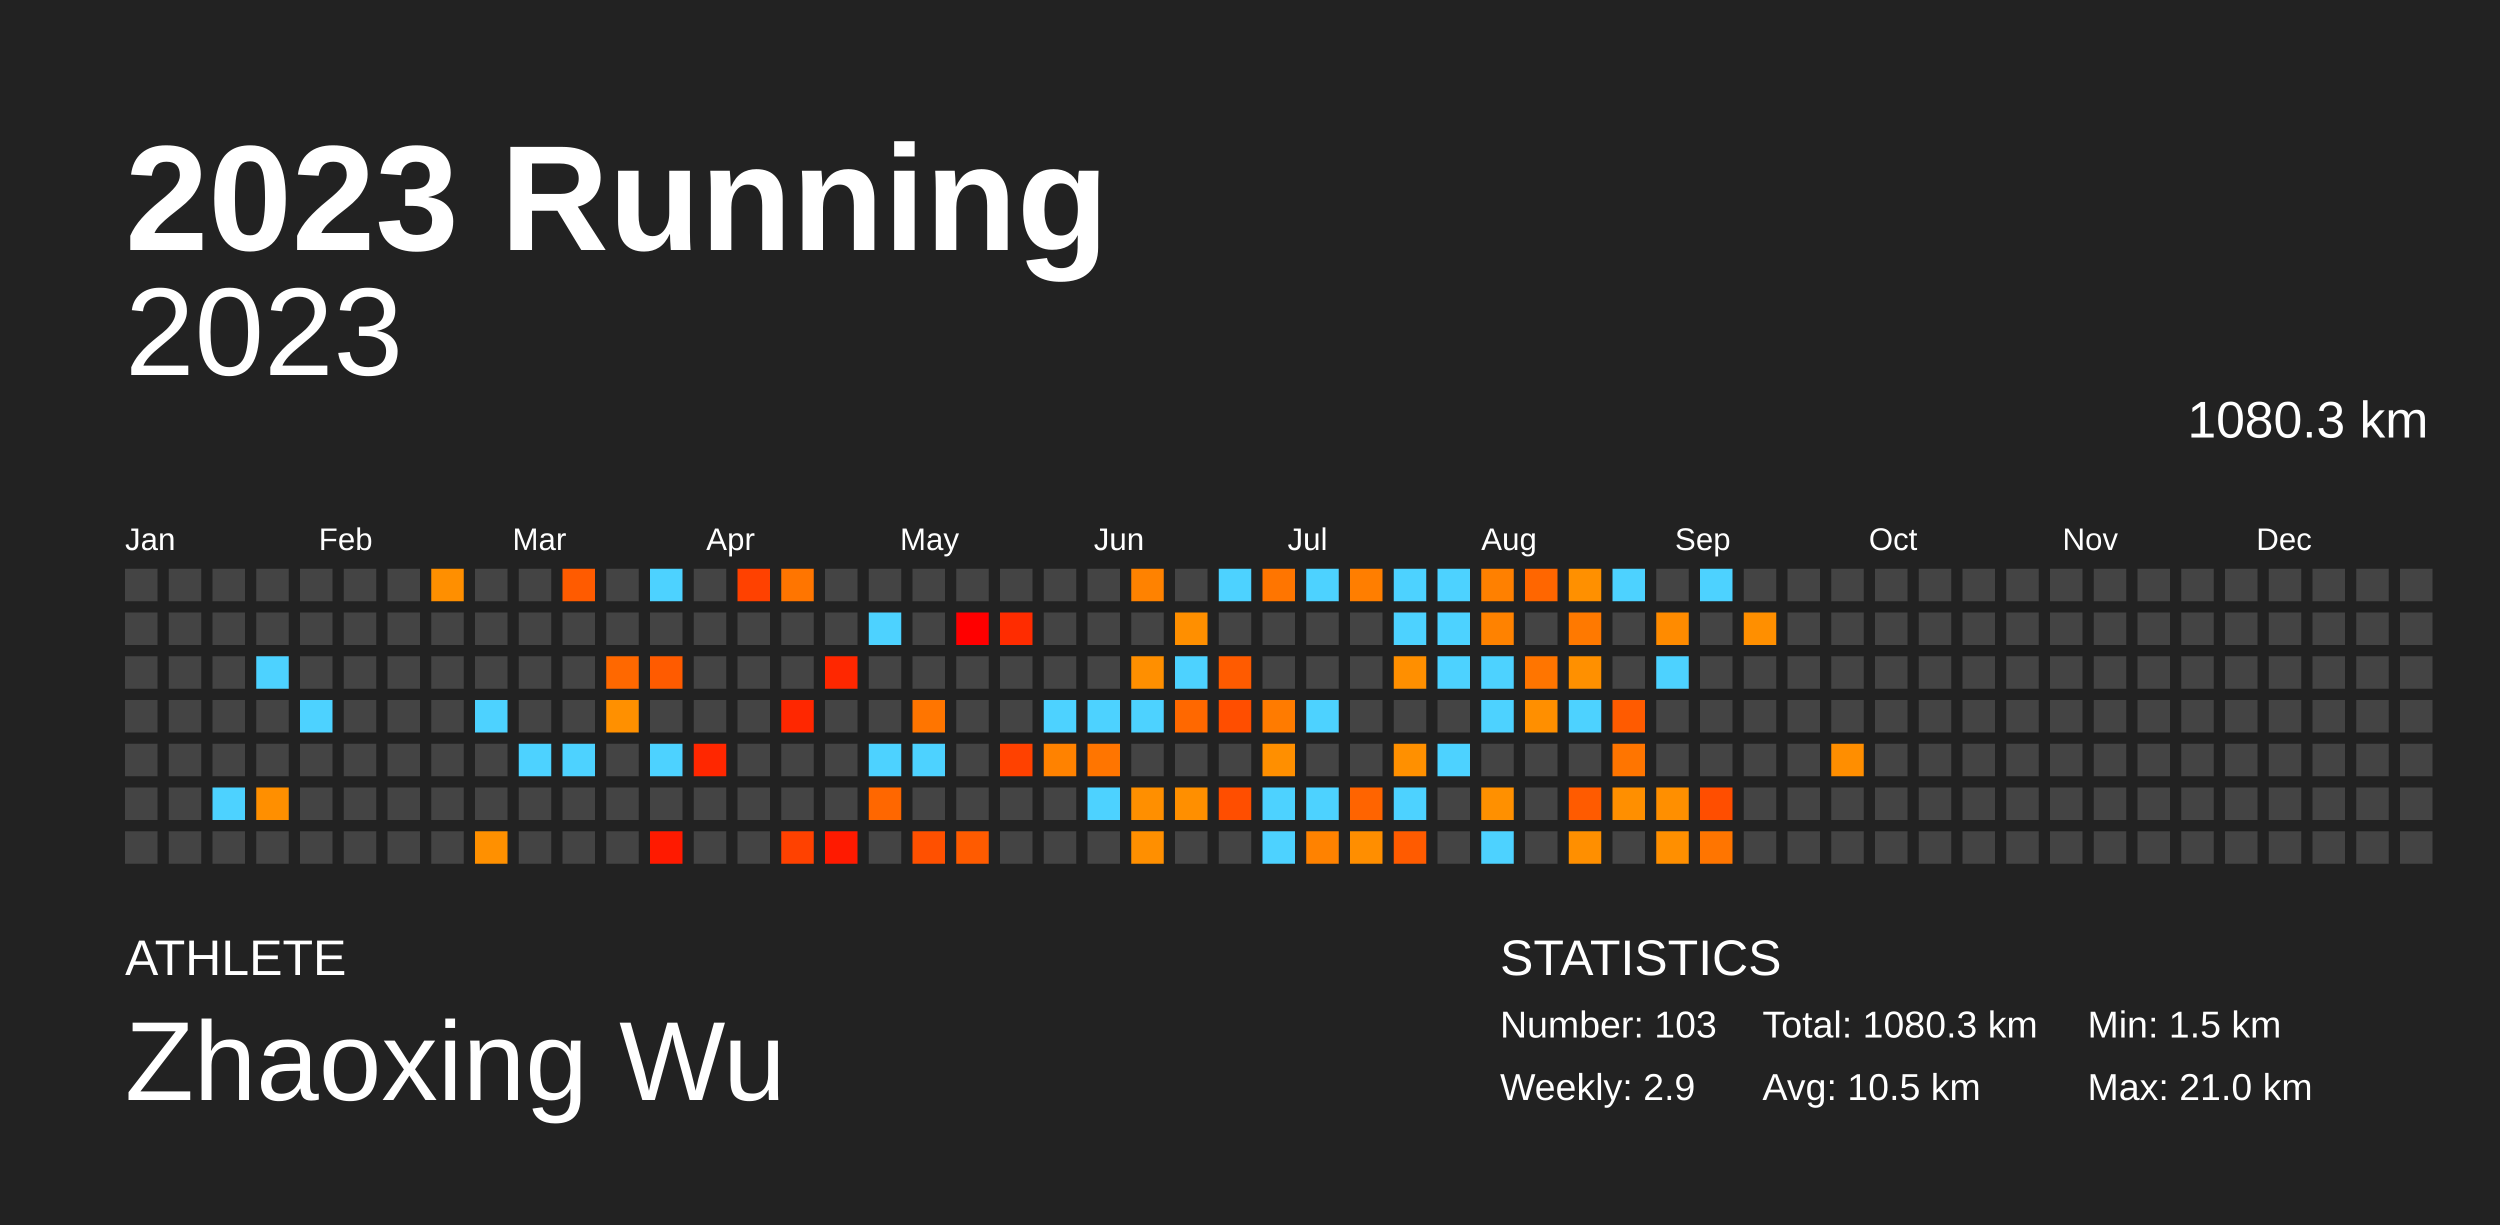
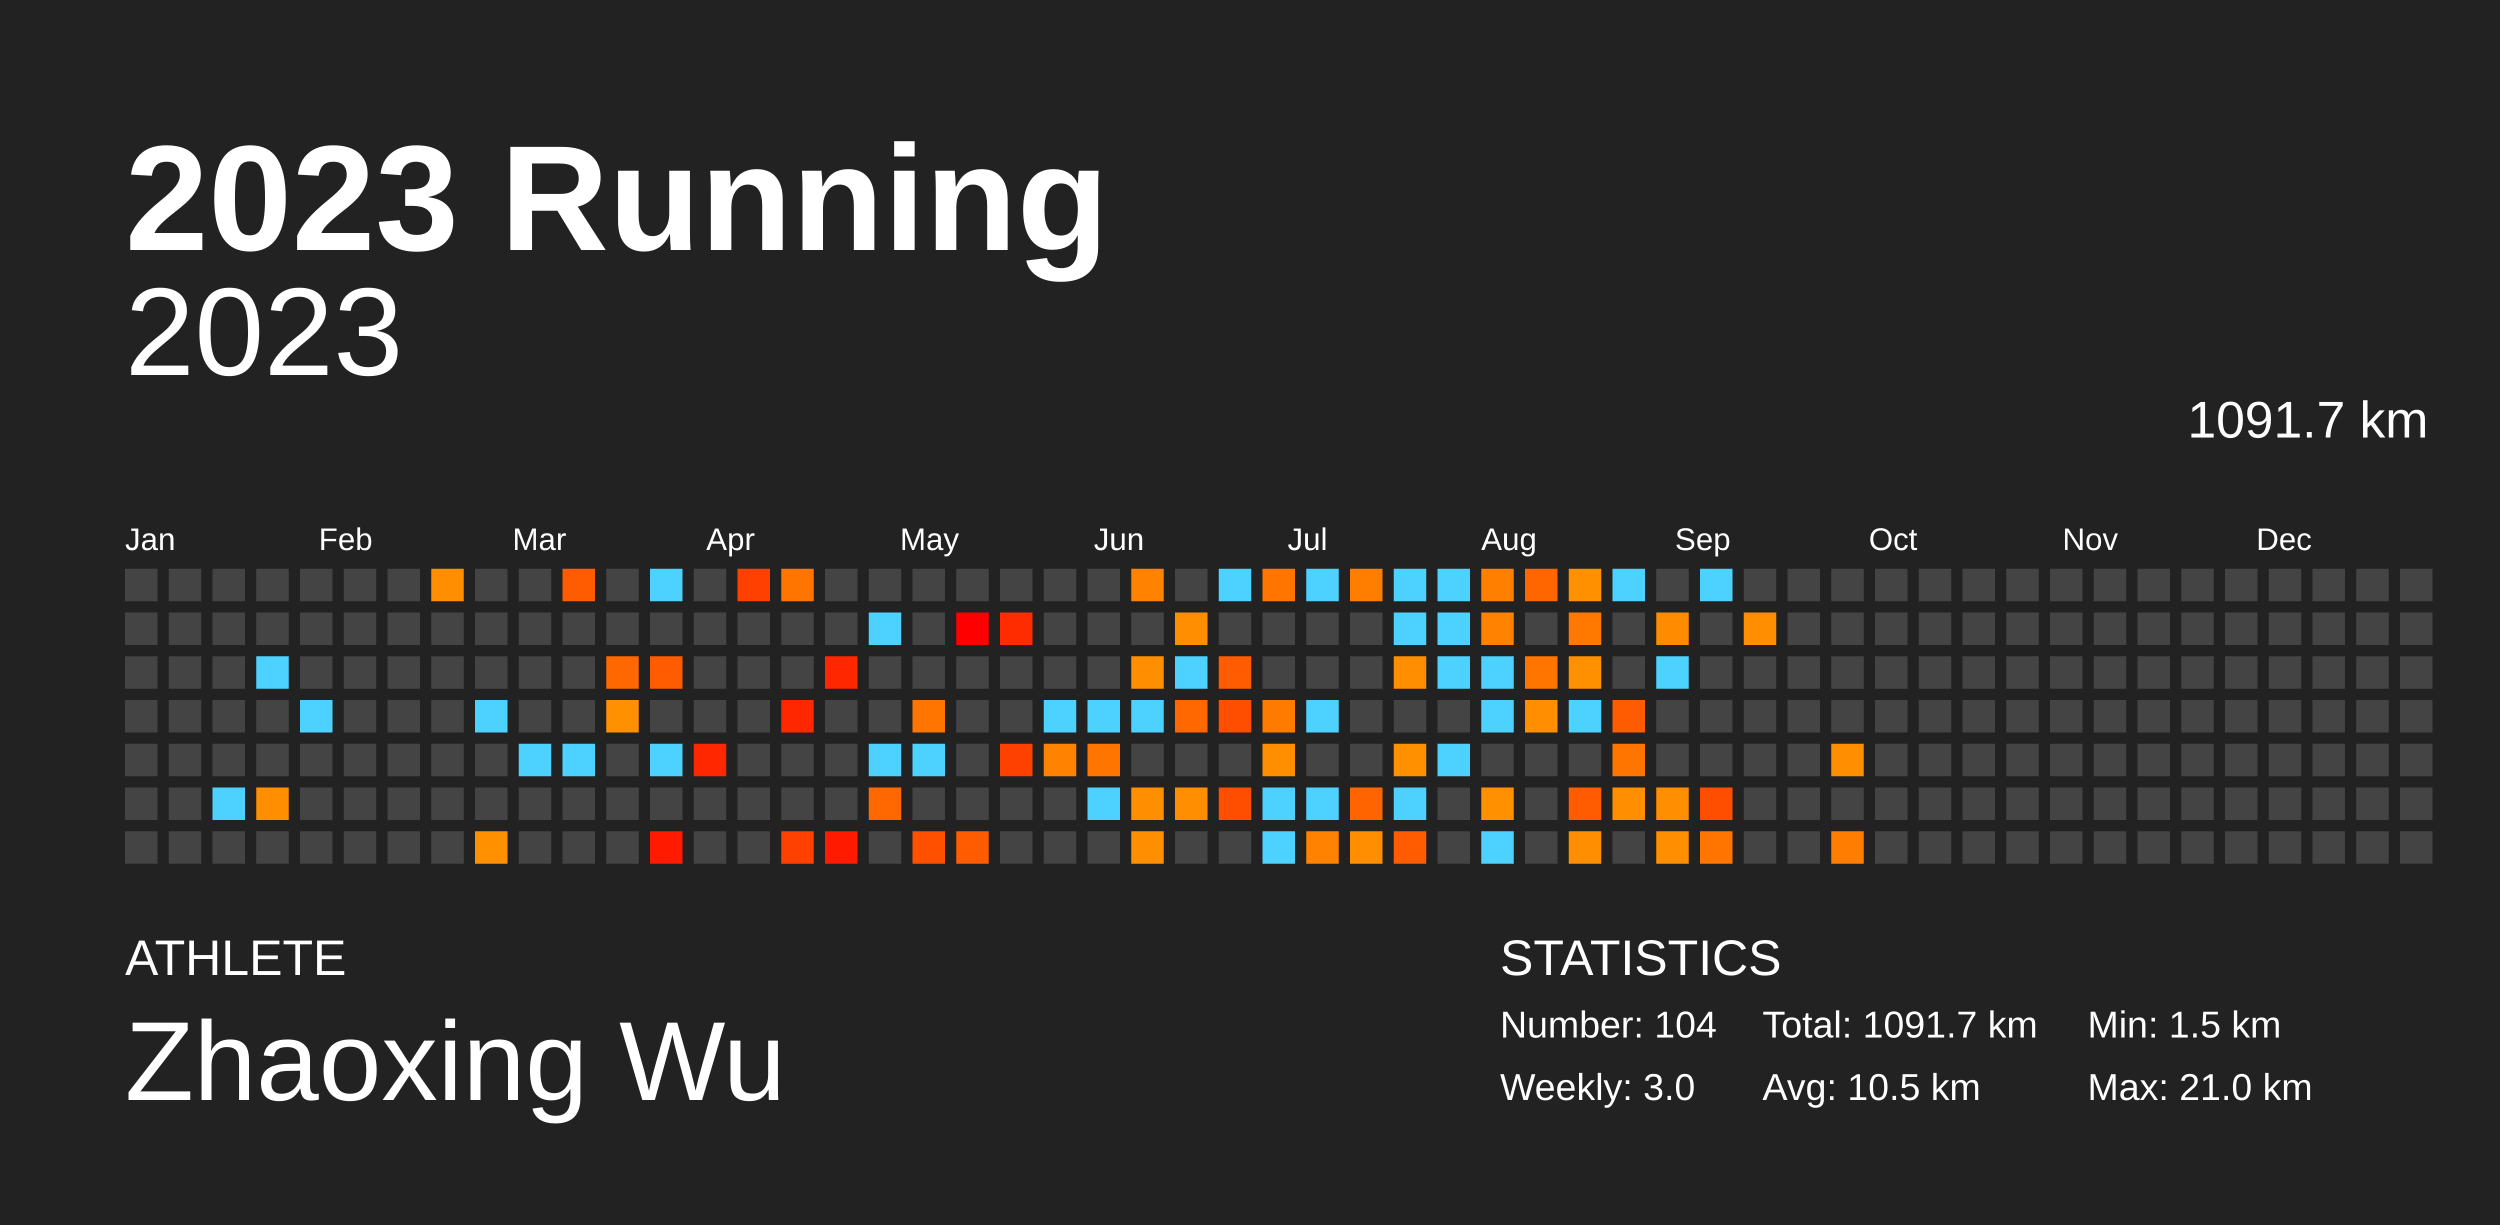
<svg xmlns="http://www.w3.org/2000/svg" baseProfile="full" height="98mm" version="1.1" viewBox="0,0,200,98" width="200mm">
  <defs />
  <rect fill="#222222" height="98" width="200" x="0" y="0" />
  <text fill="#FFFFFF" style="font-size:12px; font-family:Arial; font-weight:bold;" x="10" y="20">2023 Running</text>
  <text fill="#FFFFFF" style="font-size:4px; font-family:Arial" x="10" y="78">ATHLETE</text>
  <text fill="#FFFFFF" style="font-size:9px; font-family:Arial" x="10" y="88">Zhaoxing Wu</text>
  <text fill="#FFFFFF" style="font-size:4px; font-family:Arial" x="120" y="78">STATISTICS</text>
-   <text fill="#FFFFFF" style="font-size:3px; font-family:Arial" x="120" y="83">Number: 103</text>
-   <text fill="#FFFFFF" style="font-size:3px; font-family:Arial" x="120" y="88">Weekly: 2.9</text>
-   <text fill="#FFFFFF" style="font-size:3px; font-family:Arial" x="141" y="83">Total: 1080.3 km</text>
+   <text fill="#FFFFFF" style="font-size:3px; font-family:Arial" x="120" y="83">Number: 104</text>
+   <text fill="#FFFFFF" style="font-size:3px; font-family:Arial" x="120" y="88">Weekly: 3.0</text>
+   <text fill="#FFFFFF" style="font-size:3px; font-family:Arial" x="141" y="83">Total: 1091.7 km</text>
  <text fill="#FFFFFF" style="font-size:3px; font-family:Arial" x="141" y="88">Avg: 10.5 km</text>
  <text fill="#FFFFFF" style="font-size:3px; font-family:Arial" x="167" y="83">Min: 1.5 km</text>
  <text fill="#FFFFFF" style="font-size:3px; font-family:Arial" x="167" y="88">Max: 21.0 km</text>
  <text alignment-baseline="hanging" fill="#FFFFFF" style="font-size:10.0px; font-family:Arial;" x="10" y="30">2023</text>
-   <text alignment-baseline="hanging" fill="#FFFFFF" style="font-size:4.125px; font-family:Arial;" x="175" y="35">1080.3 km</text>
+   <text alignment-baseline="hanging" fill="#FFFFFF" style="font-size:4.125px; font-family:Arial;" x="175" y="35">1091.7 km</text>
  <text fill="#FFFFFF" style="font-size:2.5px; font-family:Arial" x="10.0" y="44">Jan</text>
  <text fill="#FFFFFF" style="font-size:2.5px; font-family:Arial" x="25.5" y="44">Feb</text>
  <text fill="#FFFFFF" style="font-size:2.5px; font-family:Arial" x="41.0" y="44">Mar</text>
  <text fill="#FFFFFF" style="font-size:2.5px; font-family:Arial" x="56.5" y="44">Apr</text>
  <text fill="#FFFFFF" style="font-size:2.5px; font-family:Arial" x="72.0" y="44">May</text>
  <text fill="#FFFFFF" style="font-size:2.5px; font-family:Arial" x="87.5" y="44">Jun</text>
  <text fill="#FFFFFF" style="font-size:2.5px; font-family:Arial" x="103.0" y="44">Jul</text>
  <text fill="#FFFFFF" style="font-size:2.5px; font-family:Arial" x="118.5" y="44">Aug</text>
  <text fill="#FFFFFF" style="font-size:2.5px; font-family:Arial" x="134.0" y="44">Sep</text>
  <text fill="#FFFFFF" style="font-size:2.5px; font-family:Arial" x="149.5" y="44">Oct</text>
  <text fill="#FFFFFF" style="font-size:2.5px; font-family:Arial" x="165.0" y="44">Nov</text>
  <text fill="#FFFFFF" style="font-size:2.5px; font-family:Arial" x="180.5" y="44">Dec</text>
  <rect fill="#444444" height="2.6" width="2.6" x="10.0" y="45.5" />
  <rect fill="#444444" height="2.6" width="2.6" x="10.0" y="49.0" />
  <rect fill="#444444" height="2.6" width="2.6" x="10.0" y="52.5" />
  <rect fill="#444444" height="2.6" width="2.6" x="10.0" y="56.0" />
  <rect fill="#444444" height="2.6" width="2.6" x="10.0" y="59.5" />
  <rect fill="#444444" height="2.6" width="2.6" x="10.0" y="63.0" />
  <rect fill="#444444" height="2.6" width="2.6" x="10.0" y="66.5" />
  <rect fill="#444444" height="2.6" width="2.6" x="13.5" y="45.5" />
  <rect fill="#444444" height="2.6" width="2.6" x="13.5" y="49.0" />
  <rect fill="#444444" height="2.6" width="2.6" x="13.5" y="52.5" />
  <rect fill="#444444" height="2.6" width="2.6" x="13.5" y="56.0" />
  <rect fill="#444444" height="2.6" width="2.6" x="13.5" y="59.5" />
  <rect fill="#444444" height="2.6" width="2.6" x="13.5" y="63.0" />
  <rect fill="#444444" height="2.6" width="2.6" x="13.5" y="66.5" />
  <rect fill="#444444" height="2.6" width="2.6" x="17.0" y="45.5" />
  <rect fill="#444444" height="2.6" width="2.6" x="17.0" y="49.0" />
  <rect fill="#444444" height="2.6" width="2.6" x="17.0" y="52.5" />
  <rect fill="#444444" height="2.6" width="2.6" x="17.0" y="56.0" />
  <rect fill="#444444" height="2.6" width="2.6" x="17.0" y="59.5" />
  <rect fill="#4dd2ff" height="2.6" width="2.6" x="17.0" y="63.0" />
  <rect fill="#444444" height="2.6" width="2.6" x="17.0" y="66.5" />
  <rect fill="#444444" height="2.6" width="2.6" x="20.5" y="45.5" />
  <rect fill="#444444" height="2.6" width="2.6" x="20.5" y="49.0" />
  <rect fill="#4dd2ff" height="2.6" width="2.6" x="20.5" y="52.5" />
  <rect fill="#444444" height="2.6" width="2.6" x="20.5" y="56.0" />
  <rect fill="#444444" height="2.6" width="2.6" x="20.5" y="59.5" />
  <rect fill="#ff8f00" height="2.6" width="2.6" x="20.5" y="63.0" />
  <rect fill="#444444" height="2.6" width="2.6" x="20.5" y="66.5" />
  <rect fill="#444444" height="2.6" width="2.6" x="24.0" y="45.5" />
  <rect fill="#444444" height="2.6" width="2.6" x="24.0" y="49.0" />
  <rect fill="#444444" height="2.6" width="2.6" x="24.0" y="52.5" />
  <rect fill="#4dd2ff" height="2.6" width="2.6" x="24.0" y="56.0" />
  <rect fill="#444444" height="2.6" width="2.6" x="24.0" y="59.5" />
  <rect fill="#444444" height="2.6" width="2.6" x="24.0" y="63.0" />
  <rect fill="#444444" height="2.6" width="2.6" x="24.0" y="66.5" />
  <rect fill="#444444" height="2.6" width="2.6" x="27.5" y="45.5" />
  <rect fill="#444444" height="2.6" width="2.6" x="27.5" y="49.0" />
  <rect fill="#444444" height="2.6" width="2.6" x="27.5" y="52.5" />
  <rect fill="#444444" height="2.6" width="2.6" x="27.5" y="56.0" />
  <rect fill="#444444" height="2.6" width="2.6" x="27.5" y="59.5" />
  <rect fill="#444444" height="2.6" width="2.6" x="27.5" y="63.0" />
  <rect fill="#444444" height="2.6" width="2.6" x="27.5" y="66.5" />
  <rect fill="#444444" height="2.6" width="2.6" x="31.0" y="45.5" />
  <rect fill="#444444" height="2.6" width="2.6" x="31.0" y="49.0" />
  <rect fill="#444444" height="2.6" width="2.6" x="31.0" y="52.5" />
  <rect fill="#444444" height="2.6" width="2.6" x="31.0" y="56.0" />
  <rect fill="#444444" height="2.6" width="2.6" x="31.0" y="59.5" />
  <rect fill="#444444" height="2.6" width="2.6" x="31.0" y="63.0" />
  <rect fill="#444444" height="2.6" width="2.6" x="31.0" y="66.5" />
  <rect fill="#ff8f00" height="2.6" width="2.6" x="34.5" y="45.5" />
  <rect fill="#444444" height="2.6" width="2.6" x="34.5" y="49.0" />
  <rect fill="#444444" height="2.6" width="2.6" x="34.5" y="52.5" />
  <rect fill="#444444" height="2.6" width="2.6" x="34.5" y="56.0" />
  <rect fill="#444444" height="2.6" width="2.6" x="34.5" y="59.5" />
  <rect fill="#444444" height="2.6" width="2.6" x="34.5" y="63.0" />
  <rect fill="#444444" height="2.6" width="2.6" x="34.5" y="66.5" />
  <rect fill="#444444" height="2.6" width="2.6" x="38.0" y="45.5" />
  <rect fill="#444444" height="2.6" width="2.6" x="38.0" y="49.0" />
  <rect fill="#444444" height="2.6" width="2.6" x="38.0" y="52.5" />
  <rect fill="#4dd2ff" height="2.6" width="2.6" x="38.0" y="56.0" />
  <rect fill="#444444" height="2.6" width="2.6" x="38.0" y="59.5" />
  <rect fill="#444444" height="2.6" width="2.6" x="38.0" y="63.0" />
  <rect fill="#ff9000" height="2.6" width="2.6" x="38.0" y="66.5" />
  <rect fill="#444444" height="2.6" width="2.6" x="41.5" y="45.5" />
  <rect fill="#444444" height="2.6" width="2.6" x="41.5" y="49.0" />
  <rect fill="#444444" height="2.6" width="2.6" x="41.5" y="52.5" />
  <rect fill="#444444" height="2.6" width="2.6" x="41.5" y="56.0" />
  <rect fill="#4dd2ff" height="2.6" width="2.6" x="41.5" y="59.5" />
  <rect fill="#444444" height="2.6" width="2.6" x="41.5" y="63.0" />
  <rect fill="#444444" height="2.6" width="2.6" x="41.5" y="66.5" />
  <rect fill="#ff5b00" height="2.6" width="2.6" x="45.0" y="45.5" />
  <rect fill="#444444" height="2.6" width="2.6" x="45.0" y="49.0" />
  <rect fill="#444444" height="2.6" width="2.6" x="45.0" y="52.5" />
  <rect fill="#444444" height="2.6" width="2.6" x="45.0" y="56.0" />
  <rect fill="#4dd2ff" height="2.6" width="2.6" x="45.0" y="59.5" />
  <rect fill="#444444" height="2.6" width="2.6" x="45.0" y="63.0" />
  <rect fill="#444444" height="2.6" width="2.6" x="45.0" y="66.5" />
  <rect fill="#444444" height="2.6" width="2.6" x="48.5" y="45.5" />
  <rect fill="#444444" height="2.6" width="2.6" x="48.5" y="49.0" />
  <rect fill="#ff6800" height="2.6" width="2.6" x="48.5" y="52.5" />
  <rect fill="#ff9000" height="2.6" width="2.6" x="48.5" y="56.0" />
  <rect fill="#444444" height="2.6" width="2.6" x="48.5" y="59.5" />
  <rect fill="#444444" height="2.6" width="2.6" x="48.5" y="63.0" />
  <rect fill="#444444" height="2.6" width="2.6" x="48.5" y="66.5" />
  <rect fill="#4dd2ff" height="2.6" width="2.6" x="52.0" y="45.5" />
  <rect fill="#444444" height="2.6" width="2.6" x="52.0" y="49.0" />
  <rect fill="#ff5b00" height="2.6" width="2.6" x="52.0" y="52.5" />
  <rect fill="#444444" height="2.6" width="2.6" x="52.0" y="56.0" />
  <rect fill="#4dd2ff" height="2.6" width="2.6" x="52.0" y="59.5" />
  <rect fill="#444444" height="2.6" width="2.6" x="52.0" y="63.0" />
  <rect fill="#ff1a00" height="2.6" width="2.6" x="52.0" y="66.5" />
  <rect fill="#444444" height="2.6" width="2.6" x="55.5" y="45.5" />
  <rect fill="#444444" height="2.6" width="2.6" x="55.5" y="49.0" />
  <rect fill="#444444" height="2.6" width="2.6" x="55.5" y="52.5" />
  <rect fill="#444444" height="2.6" width="2.6" x="55.5" y="56.0" />
  <rect fill="#ff2700" height="2.6" width="2.6" x="55.5" y="59.5" />
  <rect fill="#444444" height="2.6" width="2.6" x="55.5" y="63.0" />
  <rect fill="#444444" height="2.6" width="2.6" x="55.5" y="66.5" />
  <rect fill="#ff4100" height="2.6" width="2.6" x="59.0" y="45.5" />
  <rect fill="#444444" height="2.6" width="2.6" x="59.0" y="49.0" />
  <rect fill="#444444" height="2.6" width="2.6" x="59.0" y="52.5" />
  <rect fill="#444444" height="2.6" width="2.6" x="59.0" y="56.0" />
  <rect fill="#444444" height="2.6" width="2.6" x="59.0" y="59.5" />
  <rect fill="#444444" height="2.6" width="2.6" x="59.0" y="63.0" />
  <rect fill="#444444" height="2.6" width="2.6" x="59.0" y="66.5" />
  <rect fill="#ff7500" height="2.6" width="2.6" x="62.5" y="45.5" />
  <rect fill="#444444" height="2.6" width="2.6" x="62.5" y="49.0" />
  <rect fill="#444444" height="2.6" width="2.6" x="62.5" y="52.5" />
  <rect fill="#ff2700" height="2.6" width="2.6" x="62.5" y="56.0" />
  <rect fill="#444444" height="2.6" width="2.6" x="62.5" y="59.5" />
  <rect fill="#444444" height="2.6" width="2.6" x="62.5" y="63.0" />
  <rect fill="#ff4100" height="2.6" width="2.6" x="62.5" y="66.5" />
  <rect fill="#444444" height="2.6" width="2.6" x="66.0" y="45.5" />
  <rect fill="#444444" height="2.6" width="2.6" x="66.0" y="49.0" />
  <rect fill="#ff2700" height="2.6" width="2.6" x="66.0" y="52.5" />
  <rect fill="#444444" height="2.6" width="2.6" x="66.0" y="56.0" />
  <rect fill="#444444" height="2.6" width="2.6" x="66.0" y="59.5" />
  <rect fill="#444444" height="2.6" width="2.6" x="66.0" y="63.0" />
  <rect fill="#ff1a00" height="2.6" width="2.6" x="66.0" y="66.5" />
  <rect fill="#444444" height="2.6" width="2.6" x="69.5" y="45.5" />
  <rect fill="#4dd2ff" height="2.6" width="2.6" x="69.5" y="49.0" />
  <rect fill="#444444" height="2.6" width="2.6" x="69.5" y="52.5" />
  <rect fill="#444444" height="2.6" width="2.6" x="69.5" y="56.0" />
  <rect fill="#4dd2ff" height="2.6" width="2.6" x="69.5" y="59.5" />
  <rect fill="#ff6700" height="2.6" width="2.6" x="69.5" y="63.0" />
  <rect fill="#444444" height="2.6" width="2.6" x="69.5" y="66.5" />
  <rect fill="#444444" height="2.6" width="2.6" x="73.0" y="45.5" />
  <rect fill="#444444" height="2.6" width="2.6" x="73.0" y="49.0" />
  <rect fill="#444444" height="2.6" width="2.6" x="73.0" y="52.5" />
  <rect fill="#ff7500" height="2.6" width="2.6" x="73.0" y="56.0" />
  <rect fill="#4dd2ff" height="2.6" width="2.6" x="73.0" y="59.5" />
  <rect fill="#444444" height="2.6" width="2.6" x="73.0" y="63.0" />
  <rect fill="#ff5000" height="2.6" width="2.6" x="73.0" y="66.5" />
  <rect fill="#444444" height="2.6" width="2.6" x="76.5" y="45.5" />
  <rect fill="red" height="2.6" width="2.6" x="76.5" y="49.0" />
  <rect fill="#444444" height="2.6" width="2.6" x="76.5" y="52.5" />
  <rect fill="#444444" height="2.6" width="2.6" x="76.5" y="56.0" />
  <rect fill="#444444" height="2.6" width="2.6" x="76.5" y="59.5" />
  <rect fill="#444444" height="2.6" width="2.6" x="76.5" y="63.0" />
  <rect fill="#ff5b00" height="2.6" width="2.6" x="76.5" y="66.5" />
  <rect fill="#444444" height="2.6" width="2.6" x="80.0" y="45.5" />
  <rect fill="#ff2c00" height="2.6" width="2.6" x="80.0" y="49.0" />
  <rect fill="#444444" height="2.6" width="2.6" x="80.0" y="52.5" />
  <rect fill="#444444" height="2.6" width="2.6" x="80.0" y="56.0" />
  <rect fill="#ff4100" height="2.6" width="2.6" x="80.0" y="59.5" />
  <rect fill="#444444" height="2.6" width="2.6" x="80.0" y="63.0" />
  <rect fill="#444444" height="2.6" width="2.6" x="80.0" y="66.5" />
  <rect fill="#444444" height="2.6" width="2.6" x="83.5" y="45.5" />
  <rect fill="#444444" height="2.6" width="2.6" x="83.5" y="49.0" />
  <rect fill="#444444" height="2.6" width="2.6" x="83.5" y="52.5" />
  <rect fill="#4dd2ff" height="2.6" width="2.6" x="83.5" y="56.0" />
  <rect fill="#ff8200" height="2.6" width="2.6" x="83.5" y="59.5" />
  <rect fill="#444444" height="2.6" width="2.6" x="83.5" y="63.0" />
  <rect fill="#444444" height="2.6" width="2.6" x="83.5" y="66.5" />
  <rect fill="#444444" height="2.6" width="2.6" x="87.0" y="45.5" />
  <rect fill="#444444" height="2.6" width="2.6" x="87.0" y="49.0" />
  <rect fill="#444444" height="2.6" width="2.6" x="87.0" y="52.5" />
  <rect fill="#4dd2ff" height="2.6" width="2.6" x="87.0" y="56.0" />
  <rect fill="#ff7500" height="2.6" width="2.6" x="87.0" y="59.5" />
  <rect fill="#4dd2ff" height="2.6" width="2.6" x="87.0" y="63.0" />
  <rect fill="#444444" height="2.6" width="2.6" x="87.0" y="66.5" />
  <rect fill="#ff8200" height="2.6" width="2.6" x="90.5" y="45.5" />
  <rect fill="#444444" height="2.6" width="2.6" x="90.5" y="49.0" />
  <rect fill="#ff8f00" height="2.6" width="2.6" x="90.5" y="52.5" />
  <rect fill="#4dd2ff" height="2.6" width="2.6" x="90.5" y="56.0" />
  <rect fill="#444444" height="2.6" width="2.6" x="90.5" y="59.5" />
  <rect fill="#ff8f00" height="2.6" width="2.6" x="90.5" y="63.0" />
  <rect fill="#ff8f00" height="2.6" width="2.6" x="90.5" y="66.5" />
  <rect fill="#444444" height="2.6" width="2.6" x="94.0" y="45.5" />
  <rect fill="#ff8f00" height="2.6" width="2.6" x="94.0" y="49.0" />
  <rect fill="#4dd2ff" height="2.6" width="2.6" x="94.0" y="52.5" />
  <rect fill="#ff6800" height="2.6" width="2.6" x="94.0" y="56.0" />
  <rect fill="#444444" height="2.6" width="2.6" x="94.0" y="59.5" />
  <rect fill="#ff8f00" height="2.6" width="2.6" x="94.0" y="63.0" />
  <rect fill="#444444" height="2.6" width="2.6" x="94.0" y="66.5" />
  <rect fill="#4dd2ff" height="2.6" width="2.6" x="97.5" y="45.5" />
  <rect fill="#444444" height="2.6" width="2.6" x="97.5" y="49.0" />
  <rect fill="#ff5b00" height="2.6" width="2.6" x="97.5" y="52.5" />
  <rect fill="#ff4e00" height="2.6" width="2.6" x="97.5" y="56.0" />
  <rect fill="#444444" height="2.6" width="2.6" x="97.5" y="59.5" />
  <rect fill="#ff4e00" height="2.6" width="2.6" x="97.5" y="63.0" />
  <rect fill="#444444" height="2.6" width="2.6" x="97.5" y="66.5" />
  <rect fill="#ff7500" height="2.6" width="2.6" x="101.0" y="45.5" />
  <rect fill="#444444" height="2.6" width="2.6" x="101.0" y="49.0" />
  <rect fill="#444444" height="2.6" width="2.6" x="101.0" y="52.5" />
  <rect fill="#ff7b00" height="2.6" width="2.6" x="101.0" y="56.0" />
  <rect fill="#ff8f00" height="2.6" width="2.6" x="101.0" y="59.5" />
  <rect fill="#4dd2ff" height="2.6" width="2.6" x="101.0" y="63.0" />
  <rect fill="#4dd2ff" height="2.6" width="2.6" x="101.0" y="66.5" />
  <rect fill="#4dd2ff" height="2.6" width="2.6" x="104.5" y="45.5" />
  <rect fill="#444444" height="2.6" width="2.6" x="104.5" y="49.0" />
  <rect fill="#444444" height="2.6" width="2.6" x="104.5" y="52.5" />
  <rect fill="#4dd2ff" height="2.6" width="2.6" x="104.5" y="56.0" />
  <rect fill="#444444" height="2.6" width="2.6" x="104.5" y="59.5" />
  <rect fill="#4dd2ff" height="2.6" width="2.6" x="104.5" y="63.0" />
  <rect fill="#ff8200" height="2.6" width="2.6" x="104.5" y="66.5" />
  <rect fill="#ff7e00" height="2.6" width="2.6" x="108.0" y="45.5" />
  <rect fill="#444444" height="2.6" width="2.6" x="108.0" y="49.0" />
  <rect fill="#444444" height="2.6" width="2.6" x="108.0" y="52.5" />
  <rect fill="#444444" height="2.6" width="2.6" x="108.0" y="56.0" />
  <rect fill="#444444" height="2.6" width="2.6" x="108.0" y="59.5" />
  <rect fill="#ff6400" height="2.6" width="2.6" x="108.0" y="63.0" />
  <rect fill="#ff8e00" height="2.6" width="2.6" x="108.0" y="66.5" />
  <rect fill="#4dd2ff" height="2.6" width="2.6" x="111.5" y="45.5" />
  <rect fill="#4dd2ff" height="2.6" width="2.6" x="111.5" y="49.0" />
  <rect fill="#ff8f00" height="2.6" width="2.6" x="111.5" y="52.5" />
  <rect fill="#444444" height="2.6" width="2.6" x="111.5" y="56.0" />
  <rect fill="#ff9000" height="2.6" width="2.6" x="111.5" y="59.5" />
  <rect fill="#4dd2ff" height="2.6" width="2.6" x="111.5" y="63.0" />
  <rect fill="#ff5b00" height="2.6" width="2.6" x="111.5" y="66.5" />
  <rect fill="#4dd2ff" height="2.6" width="2.6" x="115.0" y="45.5" />
  <rect fill="#4dd2ff" height="2.6" width="2.6" x="115.0" y="49.0" />
  <rect fill="#4dd2ff" height="2.6" width="2.6" x="115.0" y="52.5" />
  <rect fill="#444444" height="2.6" width="2.6" x="115.0" y="56.0" />
  <rect fill="#4dd2ff" height="2.6" width="2.6" x="115.0" y="59.5" />
  <rect fill="#444444" height="2.6" width="2.6" x="115.0" y="63.0" />
  <rect fill="#444444" height="2.6" width="2.6" x="115.0" y="66.5" />
  <rect fill="#ff8000" height="2.6" width="2.6" x="118.5" y="45.5" />
  <rect fill="#ff8200" height="2.6" width="2.6" x="118.5" y="49.0" />
  <rect fill="#4dd2ff" height="2.6" width="2.6" x="118.5" y="52.5" />
  <rect fill="#4dd2ff" height="2.6" width="2.6" x="118.5" y="56.0" />
  <rect fill="#444444" height="2.6" width="2.6" x="118.5" y="59.5" />
  <rect fill="#ff9000" height="2.6" width="2.6" x="118.5" y="63.0" />
  <rect fill="#4dd2ff" height="2.6" width="2.6" x="118.5" y="66.5" />
  <rect fill="#ff6600" height="2.6" width="2.6" x="122.0" y="45.5" />
  <rect fill="#444444" height="2.6" width="2.6" x="122.0" y="49.0" />
  <rect fill="#ff7500" height="2.6" width="2.6" x="122.0" y="52.5" />
  <rect fill="#ff8f00" height="2.6" width="2.6" x="122.0" y="56.0" />
  <rect fill="#444444" height="2.6" width="2.6" x="122.0" y="59.5" />
  <rect fill="#444444" height="2.6" width="2.6" x="122.0" y="63.0" />
  <rect fill="#444444" height="2.6" width="2.6" x="122.0" y="66.5" />
  <rect fill="#ff9000" height="2.6" width="2.6" x="125.5" y="45.5" />
  <rect fill="#ff7900" height="2.6" width="2.6" x="125.5" y="49.0" />
  <rect fill="#ff9000" height="2.6" width="2.6" x="125.5" y="52.5" />
  <rect fill="#4dd2ff" height="2.6" width="2.6" x="125.5" y="56.0" />
  <rect fill="#444444" height="2.6" width="2.6" x="125.5" y="59.5" />
  <rect fill="#ff5b00" height="2.6" width="2.6" x="125.5" y="63.0" />
  <rect fill="#ff8f00" height="2.6" width="2.6" x="125.5" y="66.5" />
  <rect fill="#4dd2ff" height="2.6" width="2.6" x="129.0" y="45.5" />
  <rect fill="#444444" height="2.6" width="2.6" x="129.0" y="49.0" />
  <rect fill="#444444" height="2.6" width="2.6" x="129.0" y="52.5" />
  <rect fill="#ff5b00" height="2.6" width="2.6" x="129.0" y="56.0" />
  <rect fill="#ff7500" height="2.6" width="2.6" x="129.0" y="59.5" />
  <rect fill="#ff8f00" height="2.6" width="2.6" x="129.0" y="63.0" />
  <rect fill="#444444" height="2.6" width="2.6" x="129.0" y="66.5" />
  <rect fill="#444444" height="2.6" width="2.6" x="132.5" y="45.5" />
  <rect fill="#ff8b00" height="2.6" width="2.6" x="132.5" y="49.0" />
  <rect fill="#4dd2ff" height="2.6" width="2.6" x="132.5" y="52.5" />
  <rect fill="#444444" height="2.6" width="2.6" x="132.5" y="56.0" />
  <rect fill="#444444" height="2.6" width="2.6" x="132.5" y="59.5" />
  <rect fill="#ff8f00" height="2.6" width="2.6" x="132.5" y="63.0" />
  <rect fill="#ff8f00" height="2.6" width="2.6" x="132.5" y="66.5" />
  <rect fill="#4dd2ff" height="2.6" width="2.6" x="136.0" y="45.5" />
  <rect fill="#444444" height="2.6" width="2.6" x="136.0" y="49.0" />
  <rect fill="#444444" height="2.6" width="2.6" x="136.0" y="52.5" />
  <rect fill="#444444" height="2.6" width="2.6" x="136.0" y="56.0" />
  <rect fill="#444444" height="2.6" width="2.6" x="136.0" y="59.5" />
  <rect fill="#ff4e00" height="2.6" width="2.6" x="136.0" y="63.0" />
  <rect fill="#ff7500" height="2.6" width="2.6" x="136.0" y="66.5" />
  <rect fill="#444444" height="2.6" width="2.6" x="139.5" y="45.5" />
  <rect fill="#ff8f00" height="2.6" width="2.6" x="139.5" y="49.0" />
  <rect fill="#444444" height="2.6" width="2.6" x="139.5" y="52.5" />
  <rect fill="#444444" height="2.6" width="2.6" x="139.5" y="56.0" />
  <rect fill="#444444" height="2.6" width="2.6" x="139.5" y="59.5" />
  <rect fill="#444444" height="2.6" width="2.6" x="139.5" y="63.0" />
  <rect fill="#444444" height="2.6" width="2.6" x="139.5" y="66.5" />
  <rect fill="#444444" height="2.6" width="2.6" x="143.0" y="45.5" />
  <rect fill="#444444" height="2.6" width="2.6" x="143.0" y="49.0" />
  <rect fill="#444444" height="2.6" width="2.6" x="143.0" y="52.5" />
  <rect fill="#444444" height="2.6" width="2.6" x="143.0" y="56.0" />
  <rect fill="#444444" height="2.6" width="2.6" x="143.0" y="59.5" />
  <rect fill="#444444" height="2.6" width="2.6" x="143.0" y="63.0" />
  <rect fill="#444444" height="2.6" width="2.6" x="143.0" y="66.5" />
  <rect fill="#444444" height="2.6" width="2.6" x="146.5" y="45.5" />
  <rect fill="#444444" height="2.6" width="2.6" x="146.5" y="49.0" />
  <rect fill="#444444" height="2.6" width="2.6" x="146.5" y="52.5" />
  <rect fill="#444444" height="2.6" width="2.6" x="146.5" y="56.0" />
  <rect fill="#ff8e00" height="2.6" width="2.6" x="146.5" y="59.5" />
  <rect fill="#444444" height="2.6" width="2.6" x="146.5" y="63.0" />
-   <rect fill="#444444" height="2.6" width="2.6" x="146.5" y="66.5" />
+   <rect fill="#ff7d00" height="2.6" width="2.6" x="146.5" y="66.5" />
  <rect fill="#444444" height="2.6" width="2.6" x="150.0" y="45.5" />
  <rect fill="#444444" height="2.6" width="2.6" x="150.0" y="49.0" />
  <rect fill="#444444" height="2.6" width="2.6" x="150.0" y="52.5" />
  <rect fill="#444444" height="2.6" width="2.6" x="150.0" y="56.0" />
  <rect fill="#444444" height="2.6" width="2.6" x="150.0" y="59.5" />
  <rect fill="#444444" height="2.6" width="2.6" x="150.0" y="63.0" />
  <rect fill="#444444" height="2.6" width="2.6" x="150.0" y="66.5" />
  <rect fill="#444444" height="2.6" width="2.6" x="153.5" y="45.5" />
  <rect fill="#444444" height="2.6" width="2.6" x="153.5" y="49.0" />
  <rect fill="#444444" height="2.6" width="2.6" x="153.5" y="52.5" />
  <rect fill="#444444" height="2.6" width="2.6" x="153.5" y="56.0" />
  <rect fill="#444444" height="2.6" width="2.6" x="153.5" y="59.5" />
  <rect fill="#444444" height="2.6" width="2.6" x="153.5" y="63.0" />
  <rect fill="#444444" height="2.6" width="2.6" x="153.5" y="66.5" />
  <rect fill="#444444" height="2.6" width="2.6" x="157.0" y="45.5" />
  <rect fill="#444444" height="2.6" width="2.6" x="157.0" y="49.0" />
  <rect fill="#444444" height="2.6" width="2.6" x="157.0" y="52.5" />
  <rect fill="#444444" height="2.6" width="2.6" x="157.0" y="56.0" />
  <rect fill="#444444" height="2.6" width="2.6" x="157.0" y="59.5" />
  <rect fill="#444444" height="2.6" width="2.6" x="157.0" y="63.0" />
  <rect fill="#444444" height="2.6" width="2.6" x="157.0" y="66.5" />
  <rect fill="#444444" height="2.6" width="2.6" x="160.5" y="45.5" />
  <rect fill="#444444" height="2.6" width="2.6" x="160.5" y="49.0" />
  <rect fill="#444444" height="2.6" width="2.6" x="160.5" y="52.5" />
  <rect fill="#444444" height="2.6" width="2.6" x="160.5" y="56.0" />
  <rect fill="#444444" height="2.6" width="2.6" x="160.5" y="59.5" />
  <rect fill="#444444" height="2.6" width="2.6" x="160.5" y="63.0" />
  <rect fill="#444444" height="2.6" width="2.6" x="160.5" y="66.5" />
  <rect fill="#444444" height="2.6" width="2.6" x="164.0" y="45.5" />
  <rect fill="#444444" height="2.6" width="2.6" x="164.0" y="49.0" />
  <rect fill="#444444" height="2.6" width="2.6" x="164.0" y="52.5" />
  <rect fill="#444444" height="2.6" width="2.6" x="164.0" y="56.0" />
  <rect fill="#444444" height="2.6" width="2.6" x="164.0" y="59.5" />
  <rect fill="#444444" height="2.6" width="2.6" x="164.0" y="63.0" />
  <rect fill="#444444" height="2.6" width="2.6" x="164.0" y="66.5" />
  <rect fill="#444444" height="2.6" width="2.6" x="167.5" y="45.5" />
  <rect fill="#444444" height="2.6" width="2.6" x="167.5" y="49.0" />
  <rect fill="#444444" height="2.6" width="2.6" x="167.5" y="52.5" />
  <rect fill="#444444" height="2.6" width="2.6" x="167.5" y="56.0" />
  <rect fill="#444444" height="2.6" width="2.6" x="167.5" y="59.5" />
  <rect fill="#444444" height="2.6" width="2.6" x="167.5" y="63.0" />
  <rect fill="#444444" height="2.6" width="2.6" x="167.5" y="66.5" />
  <rect fill="#444444" height="2.6" width="2.6" x="171.0" y="45.5" />
  <rect fill="#444444" height="2.6" width="2.6" x="171.0" y="49.0" />
  <rect fill="#444444" height="2.6" width="2.6" x="171.0" y="52.5" />
  <rect fill="#444444" height="2.6" width="2.6" x="171.0" y="56.0" />
  <rect fill="#444444" height="2.6" width="2.6" x="171.0" y="59.5" />
  <rect fill="#444444" height="2.6" width="2.6" x="171.0" y="63.0" />
  <rect fill="#444444" height="2.6" width="2.6" x="171.0" y="66.5" />
  <rect fill="#444444" height="2.6" width="2.6" x="174.5" y="45.5" />
  <rect fill="#444444" height="2.6" width="2.6" x="174.5" y="49.0" />
  <rect fill="#444444" height="2.6" width="2.6" x="174.5" y="52.5" />
  <rect fill="#444444" height="2.6" width="2.6" x="174.5" y="56.0" />
  <rect fill="#444444" height="2.6" width="2.6" x="174.5" y="59.5" />
  <rect fill="#444444" height="2.6" width="2.6" x="174.5" y="63.0" />
  <rect fill="#444444" height="2.6" width="2.6" x="174.5" y="66.5" />
  <rect fill="#444444" height="2.6" width="2.6" x="178.0" y="45.5" />
  <rect fill="#444444" height="2.6" width="2.6" x="178.0" y="49.0" />
  <rect fill="#444444" height="2.6" width="2.6" x="178.0" y="52.5" />
  <rect fill="#444444" height="2.6" width="2.6" x="178.0" y="56.0" />
  <rect fill="#444444" height="2.6" width="2.6" x="178.0" y="59.5" />
  <rect fill="#444444" height="2.6" width="2.6" x="178.0" y="63.0" />
  <rect fill="#444444" height="2.6" width="2.6" x="178.0" y="66.5" />
  <rect fill="#444444" height="2.6" width="2.6" x="181.5" y="45.5" />
  <rect fill="#444444" height="2.6" width="2.6" x="181.5" y="49.0" />
  <rect fill="#444444" height="2.6" width="2.6" x="181.5" y="52.5" />
  <rect fill="#444444" height="2.6" width="2.6" x="181.5" y="56.0" />
  <rect fill="#444444" height="2.6" width="2.6" x="181.5" y="59.5" />
  <rect fill="#444444" height="2.6" width="2.6" x="181.5" y="63.0" />
  <rect fill="#444444" height="2.6" width="2.6" x="181.5" y="66.5" />
  <rect fill="#444444" height="2.6" width="2.6" x="185.0" y="45.5" />
  <rect fill="#444444" height="2.6" width="2.6" x="185.0" y="49.0" />
  <rect fill="#444444" height="2.6" width="2.6" x="185.0" y="52.5" />
  <rect fill="#444444" height="2.6" width="2.6" x="185.0" y="56.0" />
  <rect fill="#444444" height="2.6" width="2.6" x="185.0" y="59.5" />
  <rect fill="#444444" height="2.6" width="2.6" x="185.0" y="63.0" />
  <rect fill="#444444" height="2.6" width="2.6" x="185.0" y="66.5" />
  <rect fill="#444444" height="2.6" width="2.6" x="188.5" y="45.5" />
  <rect fill="#444444" height="2.6" width="2.6" x="188.5" y="49.0" />
  <rect fill="#444444" height="2.6" width="2.6" x="188.5" y="52.5" />
  <rect fill="#444444" height="2.6" width="2.6" x="188.5" y="56.0" />
  <rect fill="#444444" height="2.6" width="2.6" x="188.5" y="59.5" />
  <rect fill="#444444" height="2.6" width="2.6" x="188.5" y="63.0" />
  <rect fill="#444444" height="2.6" width="2.6" x="188.5" y="66.5" />
  <rect fill="#444444" height="2.6" width="2.6" x="192.0" y="45.5" />
  <rect fill="#444444" height="2.6" width="2.6" x="192.0" y="49.0" />
  <rect fill="#444444" height="2.6" width="2.6" x="192.0" y="52.5" />
  <rect fill="#444444" height="2.6" width="2.6" x="192.0" y="56.0" />
  <rect fill="#444444" height="2.6" width="2.6" x="192.0" y="59.5" />
  <rect fill="#444444" height="2.6" width="2.6" x="192.0" y="63.0" />
  <rect fill="#444444" height="2.6" width="2.6" x="192.0" y="66.5" />
</svg>
